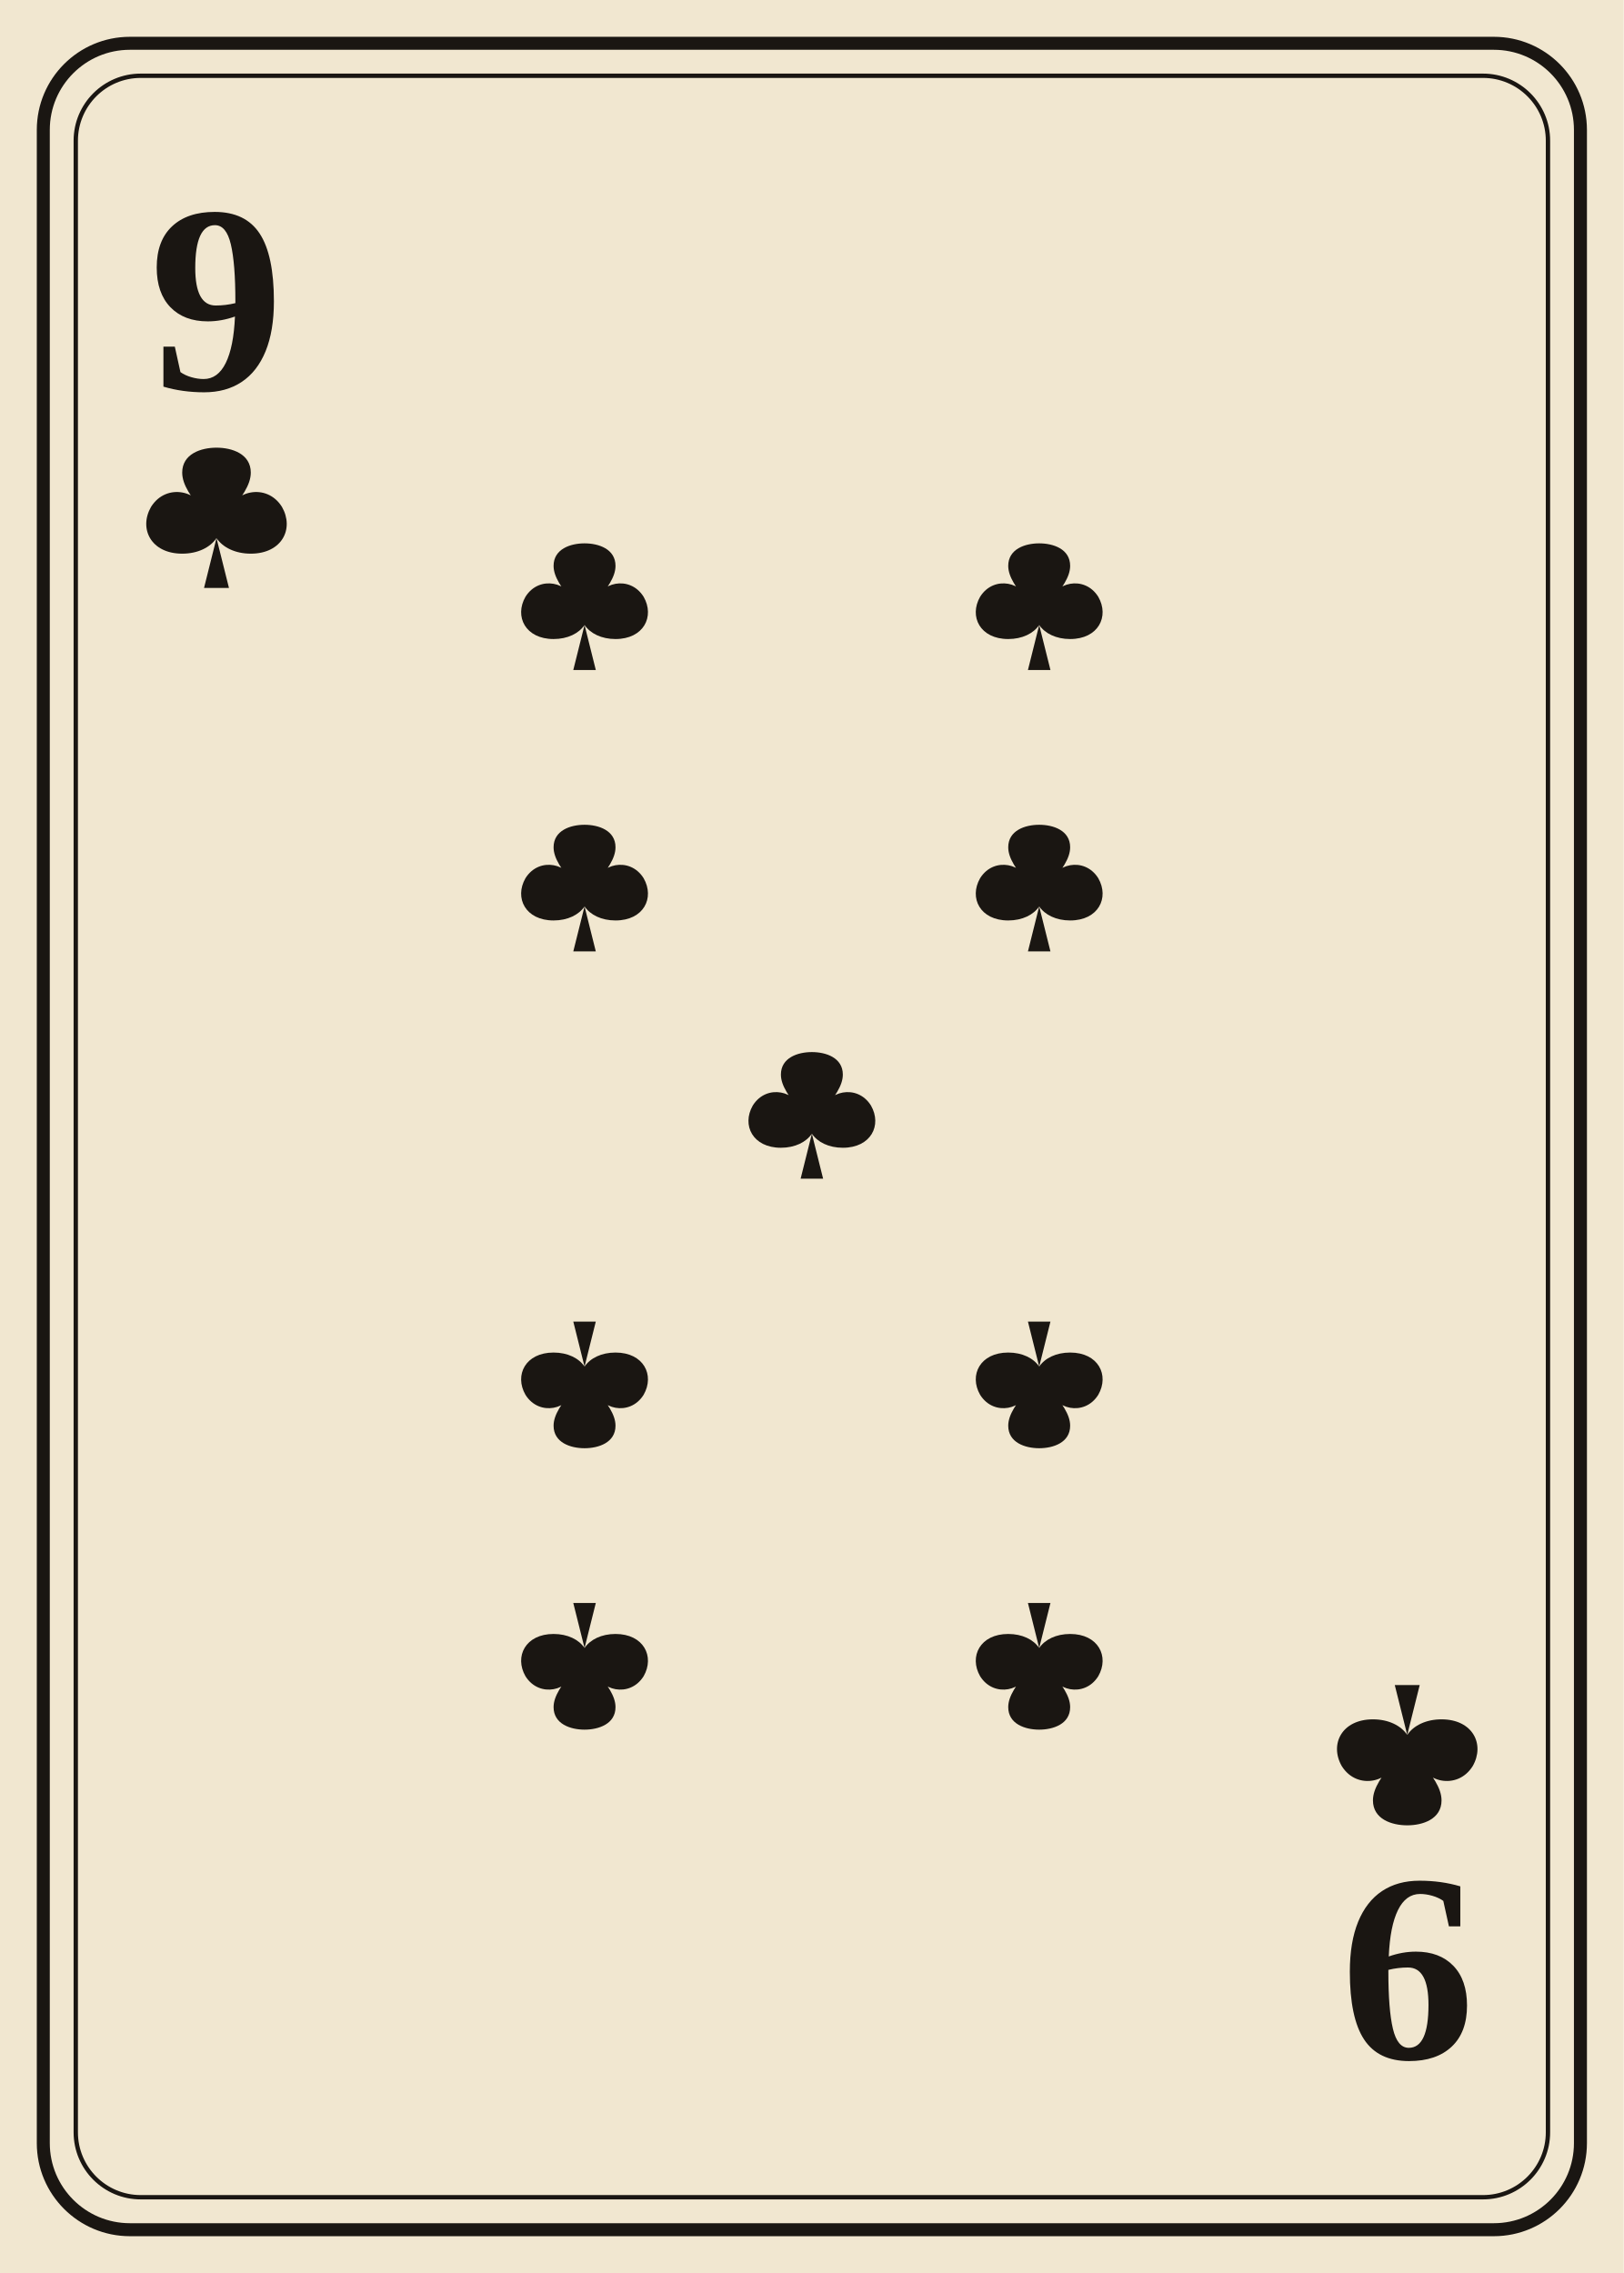
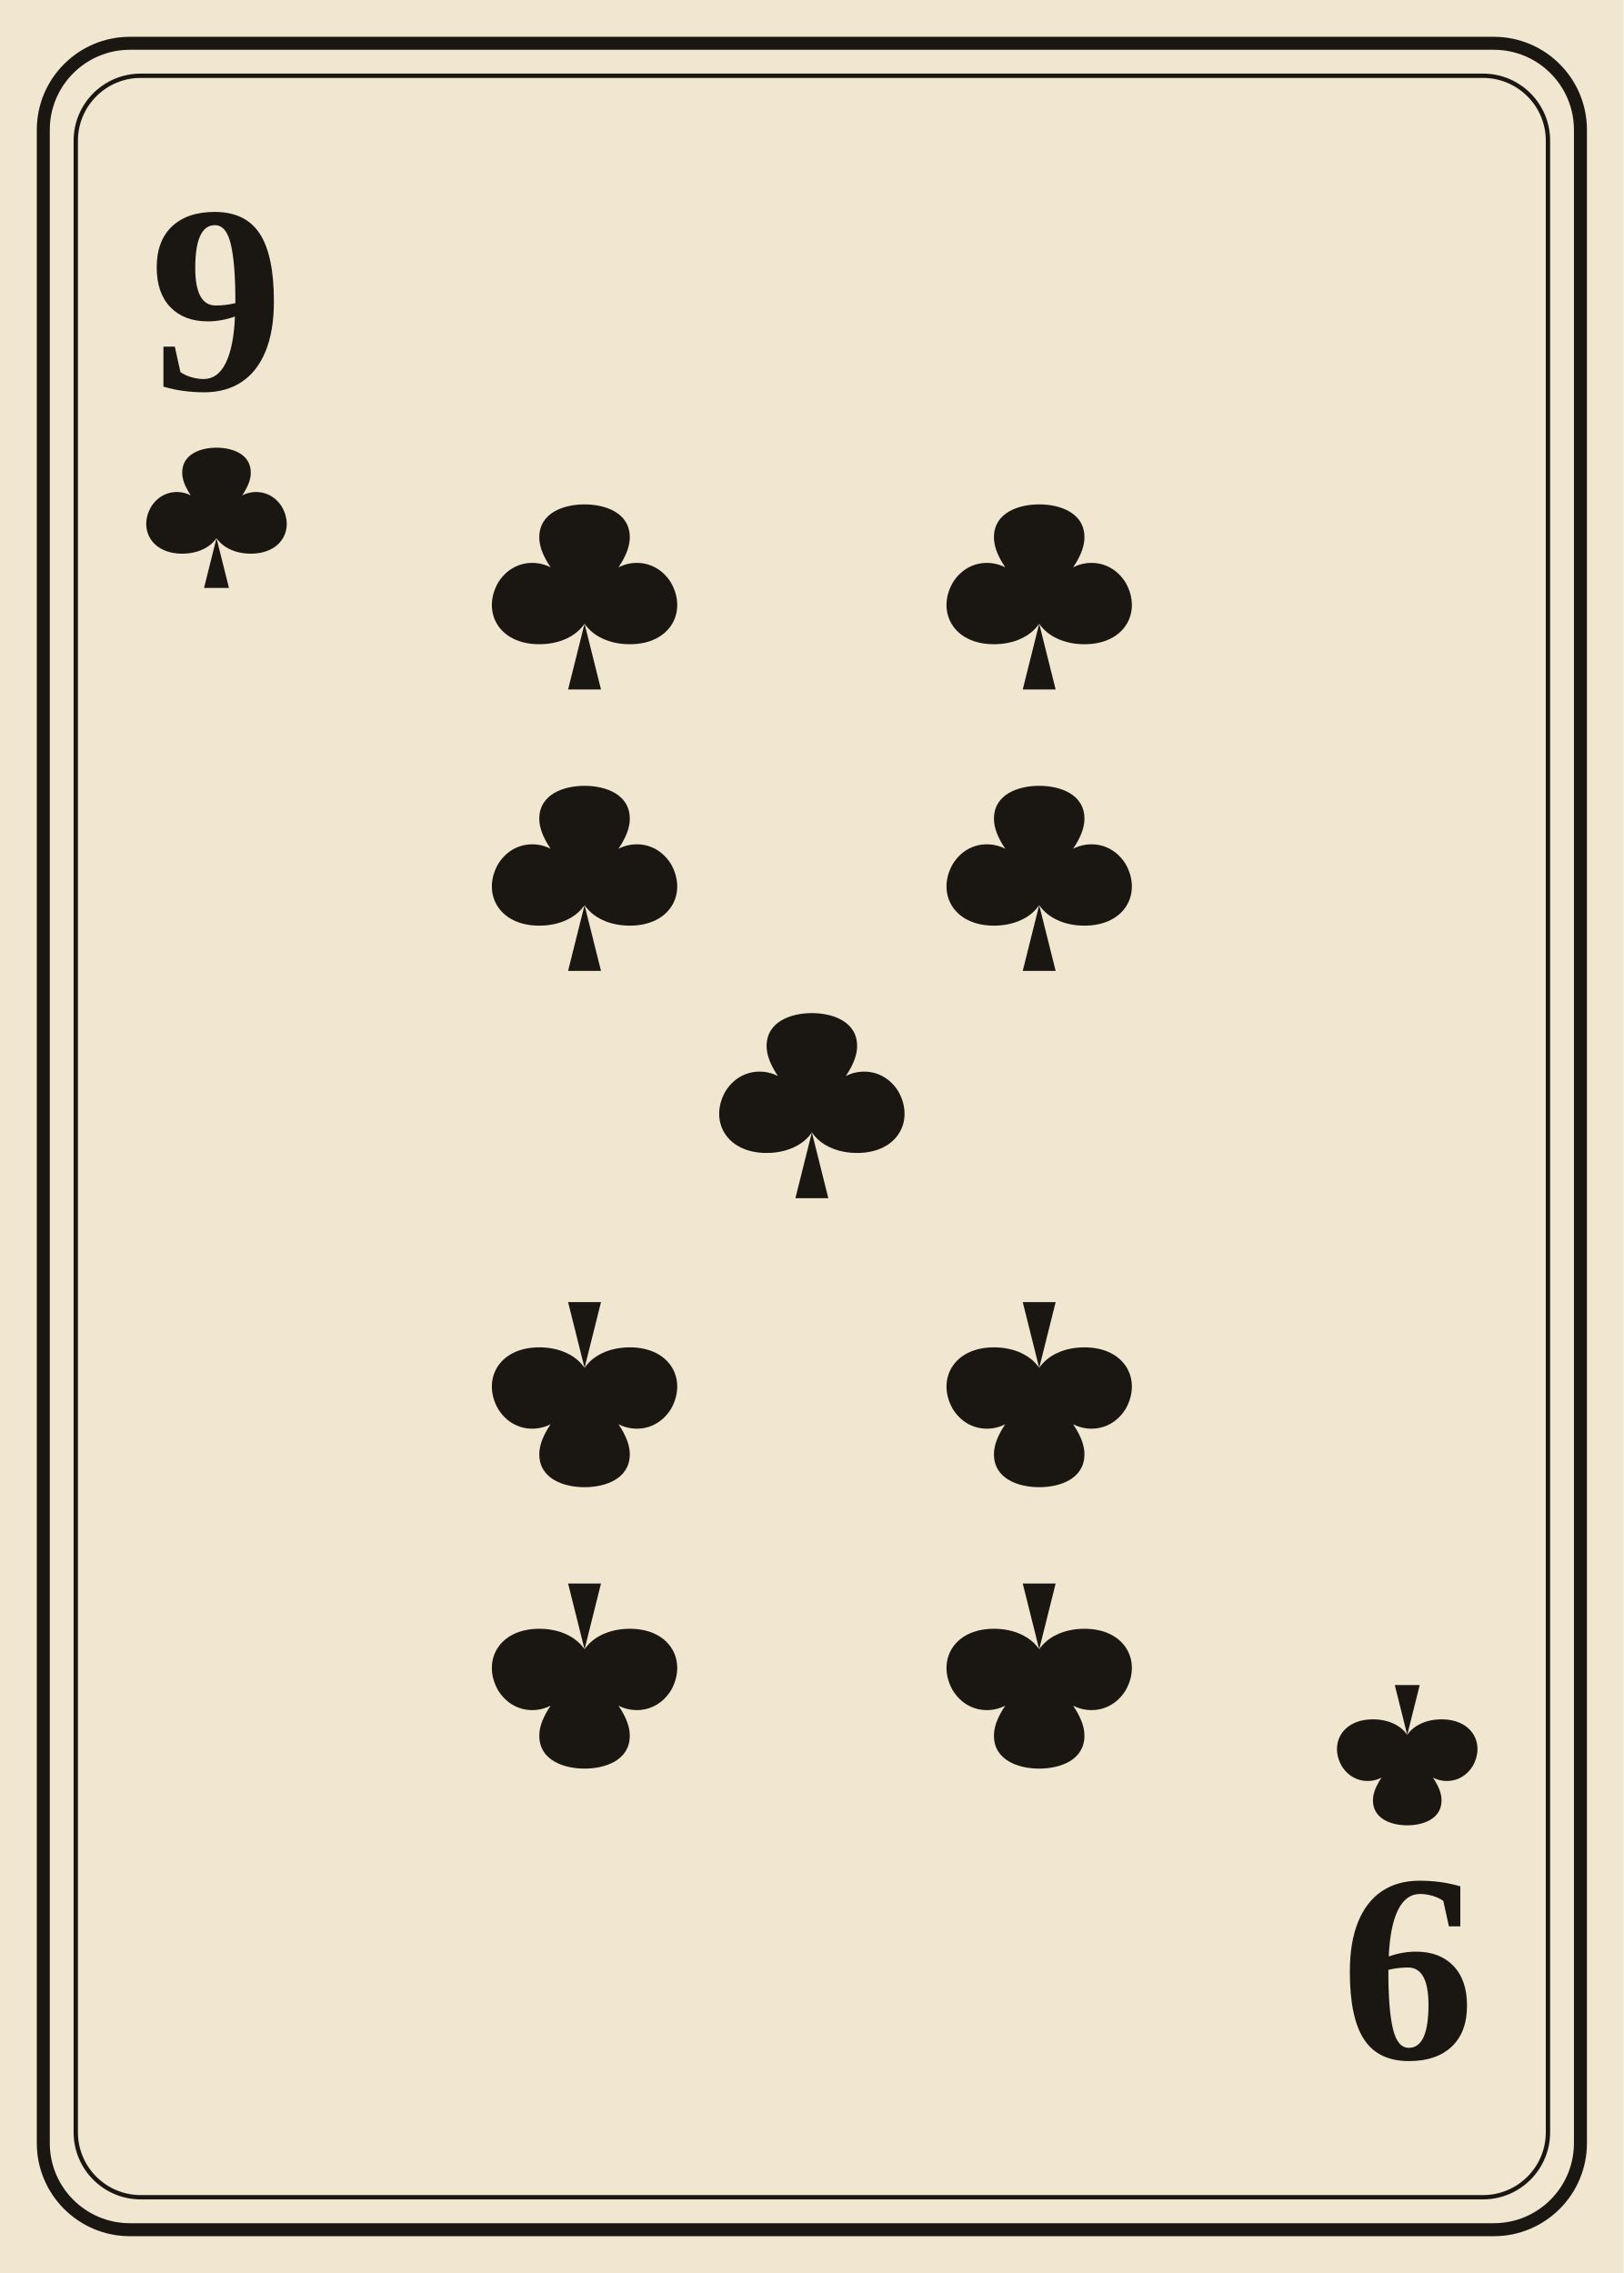
<svg xmlns="http://www.w3.org/2000/svg" viewBox="0 0 750 1050" width="750" height="1050">
  <rect width="750" height="1050" fill="#f1e7d0" />
  <rect x="20" y="20" width="710" height="1010" rx="40" ry="40" fill="none" stroke="#1a1612" stroke-width="6" />
  <rect x="35" y="35" width="680" height="980" rx="30" ry="30" fill="none" stroke="#1a1612" stroke-width="2" />
  <g font-family="Georgia, 'Times New Roman', serif" font-weight="700" fill="#1a1612">
    <text x="100" y="180" font-size="124" text-anchor="middle">9</text>
    <g transform="translate(100 250) scale(0.72)">
      <path d="M -22 8 C -42 8 -50 -8 -42 -22 C -32 -38 -10 -32 -8 -18 C -16 -28 -22 -36 -22 -44 C -22 -56 -10 -60 0 -60 C 10 -60 22 -56 22 -44 C 22 -36 16 -28 8 -18 C 10 -32 32 -38 42 -22 C 50 -8 42 8 22 8 C 12 8 4 4 0 -2 L 8 30 L -8 30 L 0 -2 C -4 4 -12 8 -22 8 Z" fill="#1a1612" />
    </g>
  </g>
  <g transform="rotate(180 375 525)">
    <g font-family="Georgia, 'Times New Roman', serif" font-weight="700" fill="#1a1612">
      <text x="100" y="180" font-size="124" text-anchor="middle">9</text>
      <g transform="translate(100 250) scale(0.72)">
        <path d="M -22 8 C -42 8 -50 -8 -42 -22 C -32 -38 -10 -32 -8 -18 C -16 -28 -22 -36 -22 -44 C -22 -56 -10 -60 0 -60 C 10 -60 22 -56 22 -44 C 22 -36 16 -28 8 -18 C 10 -32 32 -38 42 -22 C 50 -8 42 8 22 8 C 12 8 4 4 0 -2 L 8 30 L -8 30 L 0 -2 C -4 4 -12 8 -22 8 Z" fill="#1a1612" />
      </g>
    </g>
  </g>
-   <g transform="translate(270 290) rotate(0) scale(0.65)">
+   <g transform="translate(270 290) rotate(0) scale(0.95)">
    <path d="M -22 8 C -42 8 -50 -8 -42 -22 C -32 -38 -10 -32 -8 -18 C -16 -28 -22 -36 -22 -44 C -22 -56 -10 -60 0 -60 C 10 -60 22 -56 22 -44 C 22 -36 16 -28 8 -18 C 10 -32 32 -38 42 -22 C 50 -8 42 8 22 8 C 12 8 4 4 0 -2 L 8 30 L -8 30 L 0 -2 C -4 4 -12 8 -22 8 Z" fill="#1a1612" />
  </g>
-   <g transform="translate(480 290) rotate(0) scale(0.65)">
+   <g transform="translate(480 290) rotate(0) scale(0.95)">
    <path d="M -22 8 C -42 8 -50 -8 -42 -22 C -32 -38 -10 -32 -8 -18 C -16 -28 -22 -36 -22 -44 C -22 -56 -10 -60 0 -60 C 10 -60 22 -56 22 -44 C 22 -36 16 -28 8 -18 C 10 -32 32 -38 42 -22 C 50 -8 42 8 22 8 C 12 8 4 4 0 -2 L 8 30 L -8 30 L 0 -2 C -4 4 -12 8 -22 8 Z" fill="#1a1612" />
  </g>
-   <g transform="translate(270 420) rotate(0) scale(0.65)">
+   <g transform="translate(270 420) rotate(0) scale(0.95)">
    <path d="M -22 8 C -42 8 -50 -8 -42 -22 C -32 -38 -10 -32 -8 -18 C -16 -28 -22 -36 -22 -44 C -22 -56 -10 -60 0 -60 C 10 -60 22 -56 22 -44 C 22 -36 16 -28 8 -18 C 10 -32 32 -38 42 -22 C 50 -8 42 8 22 8 C 12 8 4 4 0 -2 L 8 30 L -8 30 L 0 -2 C -4 4 -12 8 -22 8 Z" fill="#1a1612" />
  </g>
-   <g transform="translate(480 420) rotate(0) scale(0.65)">
+   <g transform="translate(480 420) rotate(0) scale(0.95)">
    <path d="M -22 8 C -42 8 -50 -8 -42 -22 C -32 -38 -10 -32 -8 -18 C -16 -28 -22 -36 -22 -44 C -22 -56 -10 -60 0 -60 C 10 -60 22 -56 22 -44 C 22 -36 16 -28 8 -18 C 10 -32 32 -38 42 -22 C 50 -8 42 8 22 8 C 12 8 4 4 0 -2 L 8 30 L -8 30 L 0 -2 C -4 4 -12 8 -22 8 Z" fill="#1a1612" />
  </g>
-   <g transform="translate(375 525) rotate(0) scale(0.65)">
+   <g transform="translate(375 525) rotate(0) scale(0.95)">
    <path d="M -22 8 C -42 8 -50 -8 -42 -22 C -32 -38 -10 -32 -8 -18 C -16 -28 -22 -36 -22 -44 C -22 -56 -10 -60 0 -60 C 10 -60 22 -56 22 -44 C 22 -36 16 -28 8 -18 C 10 -32 32 -38 42 -22 C 50 -8 42 8 22 8 C 12 8 4 4 0 -2 L 8 30 L -8 30 L 0 -2 C -4 4 -12 8 -22 8 Z" fill="#1a1612" />
  </g>
-   <g transform="translate(270 630) rotate(180) scale(0.65)">
+   <g transform="translate(270 630) rotate(180) scale(0.95)">
    <path d="M -22 8 C -42 8 -50 -8 -42 -22 C -32 -38 -10 -32 -8 -18 C -16 -28 -22 -36 -22 -44 C -22 -56 -10 -60 0 -60 C 10 -60 22 -56 22 -44 C 22 -36 16 -28 8 -18 C 10 -32 32 -38 42 -22 C 50 -8 42 8 22 8 C 12 8 4 4 0 -2 L 8 30 L -8 30 L 0 -2 C -4 4 -12 8 -22 8 Z" fill="#1a1612" />
  </g>
-   <g transform="translate(480 630) rotate(180) scale(0.65)">
+   <g transform="translate(480 630) rotate(180) scale(0.95)">
    <path d="M -22 8 C -42 8 -50 -8 -42 -22 C -32 -38 -10 -32 -8 -18 C -16 -28 -22 -36 -22 -44 C -22 -56 -10 -60 0 -60 C 10 -60 22 -56 22 -44 C 22 -36 16 -28 8 -18 C 10 -32 32 -38 42 -22 C 50 -8 42 8 22 8 C 12 8 4 4 0 -2 L 8 30 L -8 30 L 0 -2 C -4 4 -12 8 -22 8 Z" fill="#1a1612" />
  </g>
-   <g transform="translate(270 760) rotate(180) scale(0.65)">
+   <g transform="translate(270 760) rotate(180) scale(0.95)">
    <path d="M -22 8 C -42 8 -50 -8 -42 -22 C -32 -38 -10 -32 -8 -18 C -16 -28 -22 -36 -22 -44 C -22 -56 -10 -60 0 -60 C 10 -60 22 -56 22 -44 C 22 -36 16 -28 8 -18 C 10 -32 32 -38 42 -22 C 50 -8 42 8 22 8 C 12 8 4 4 0 -2 L 8 30 L -8 30 L 0 -2 C -4 4 -12 8 -22 8 Z" fill="#1a1612" />
  </g>
-   <g transform="translate(480 760) rotate(180) scale(0.65)">
+   <g transform="translate(480 760) rotate(180) scale(0.95)">
    <path d="M -22 8 C -42 8 -50 -8 -42 -22 C -32 -38 -10 -32 -8 -18 C -16 -28 -22 -36 -22 -44 C -22 -56 -10 -60 0 -60 C 10 -60 22 -56 22 -44 C 22 -36 16 -28 8 -18 C 10 -32 32 -38 42 -22 C 50 -8 42 8 22 8 C 12 8 4 4 0 -2 L 8 30 L -8 30 L 0 -2 C -4 4 -12 8 -22 8 Z" fill="#1a1612" />
  </g>
</svg>
